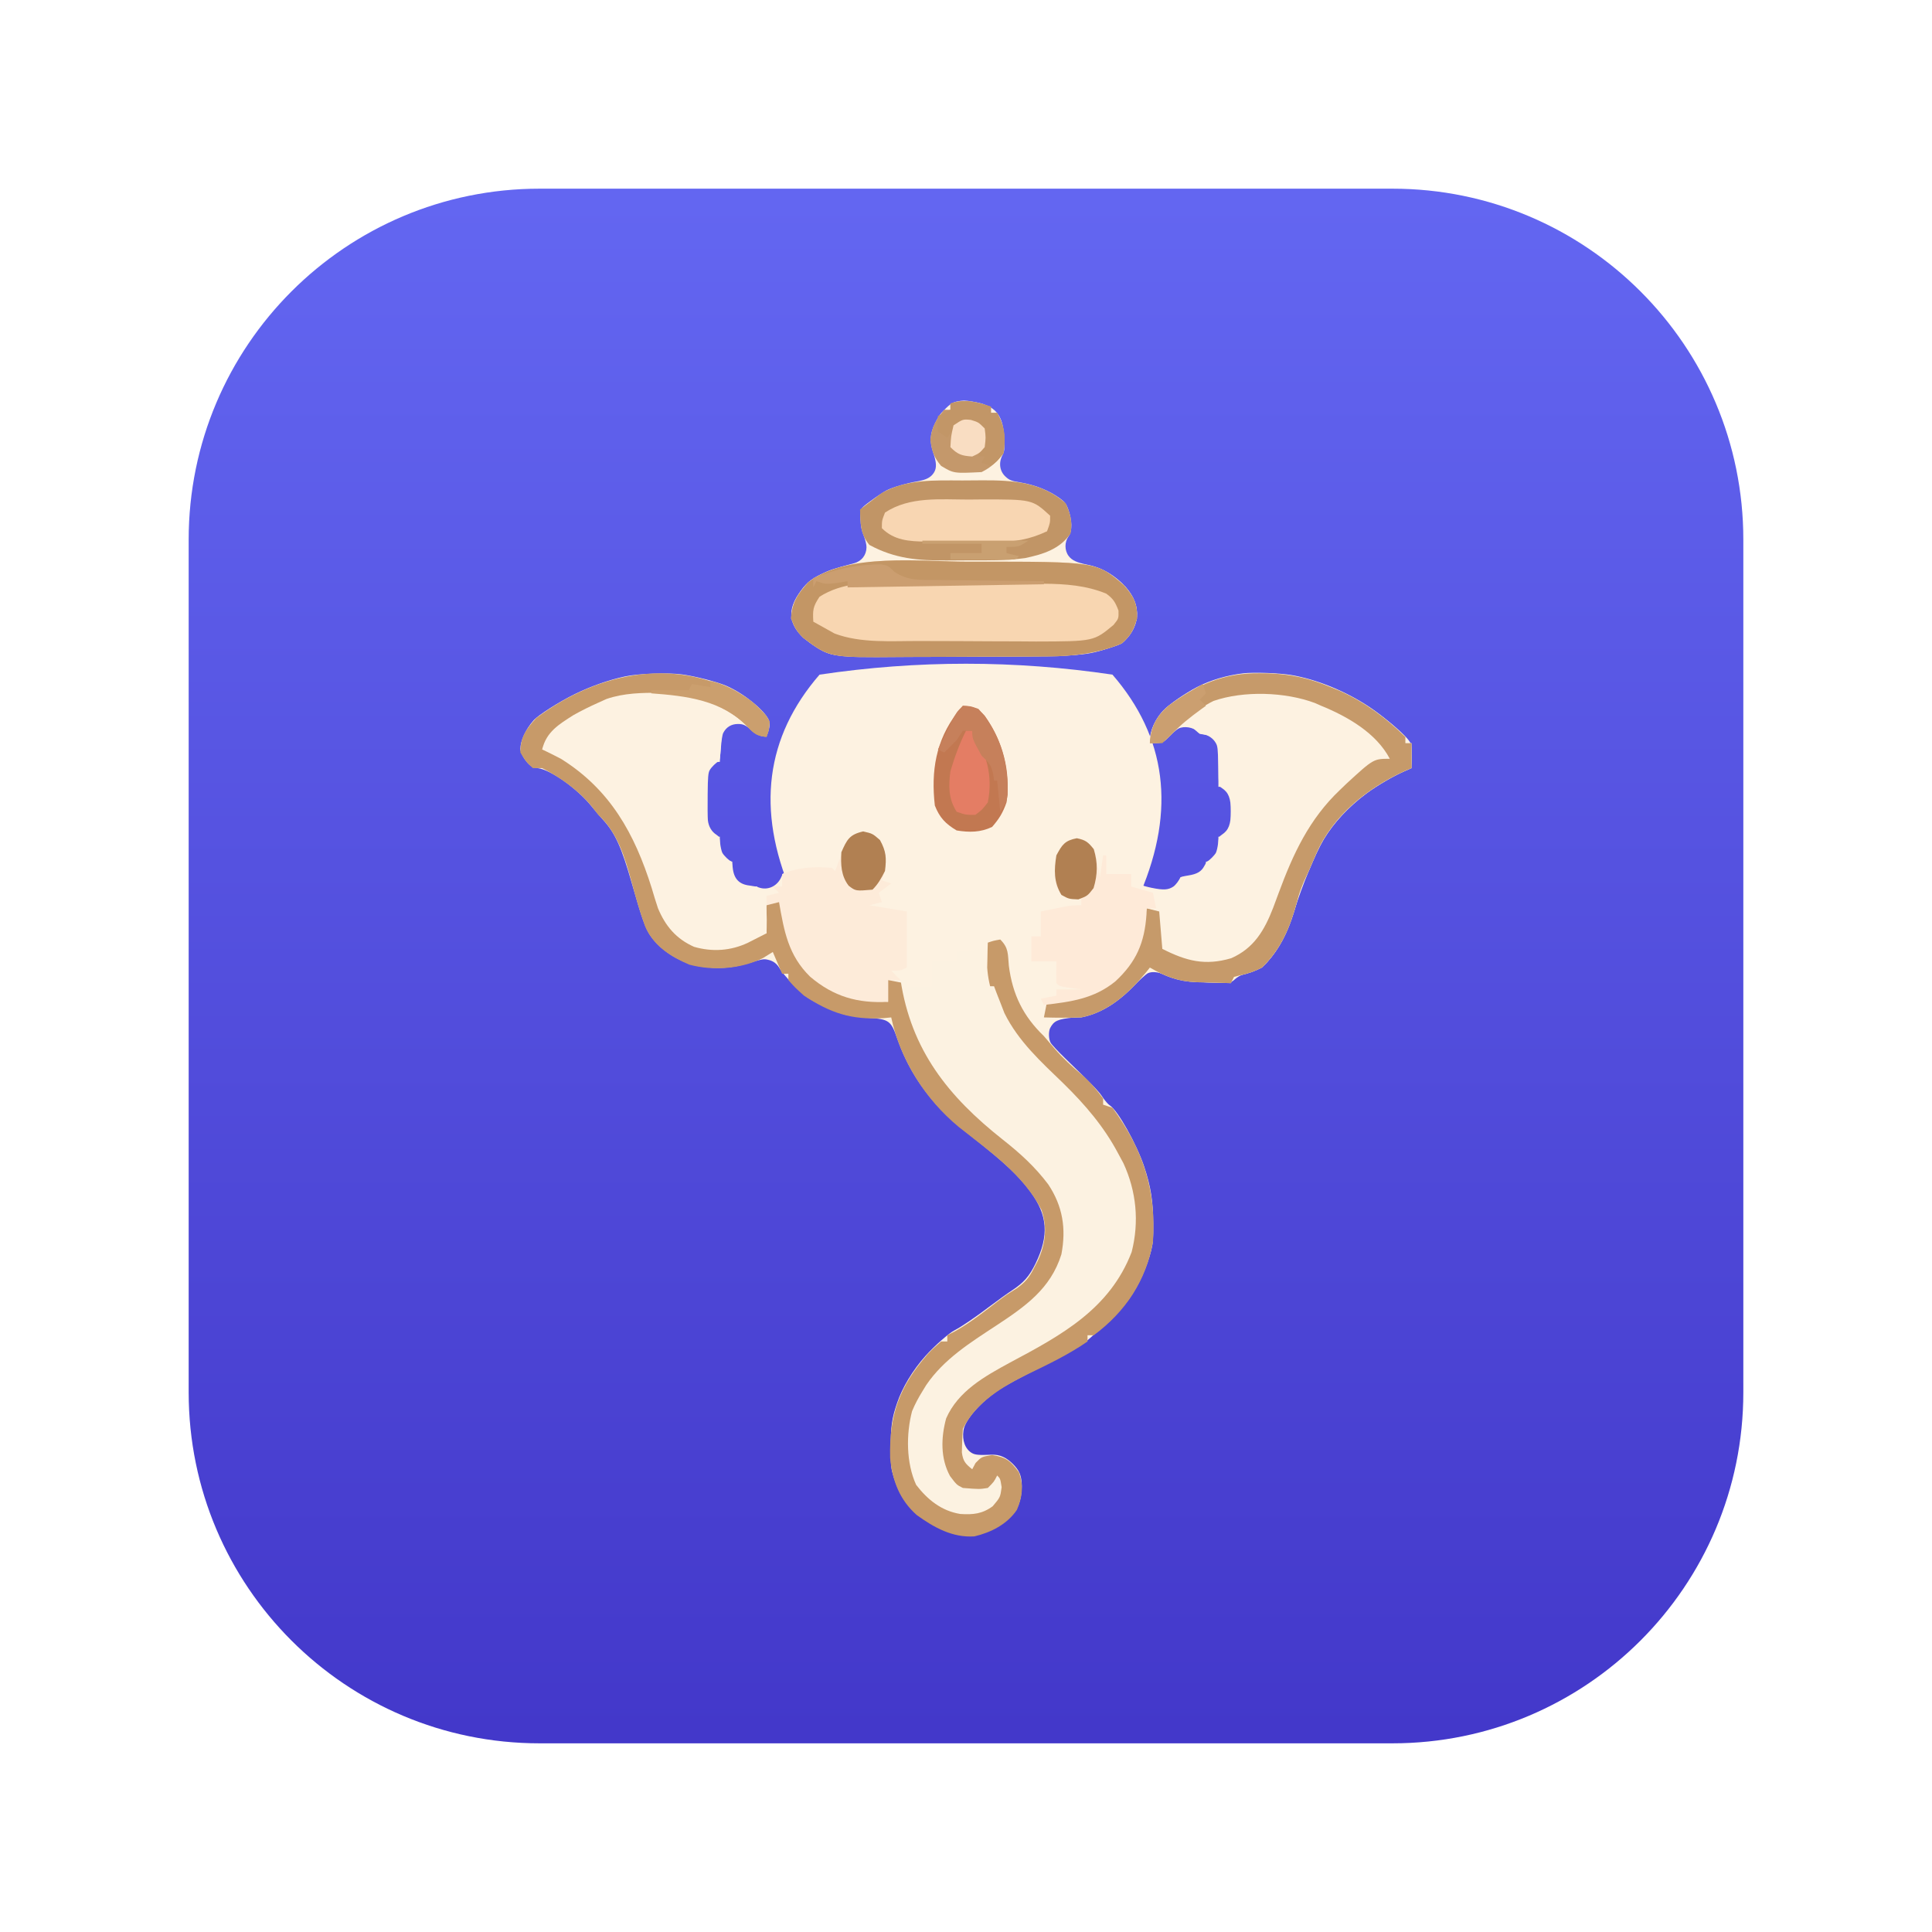
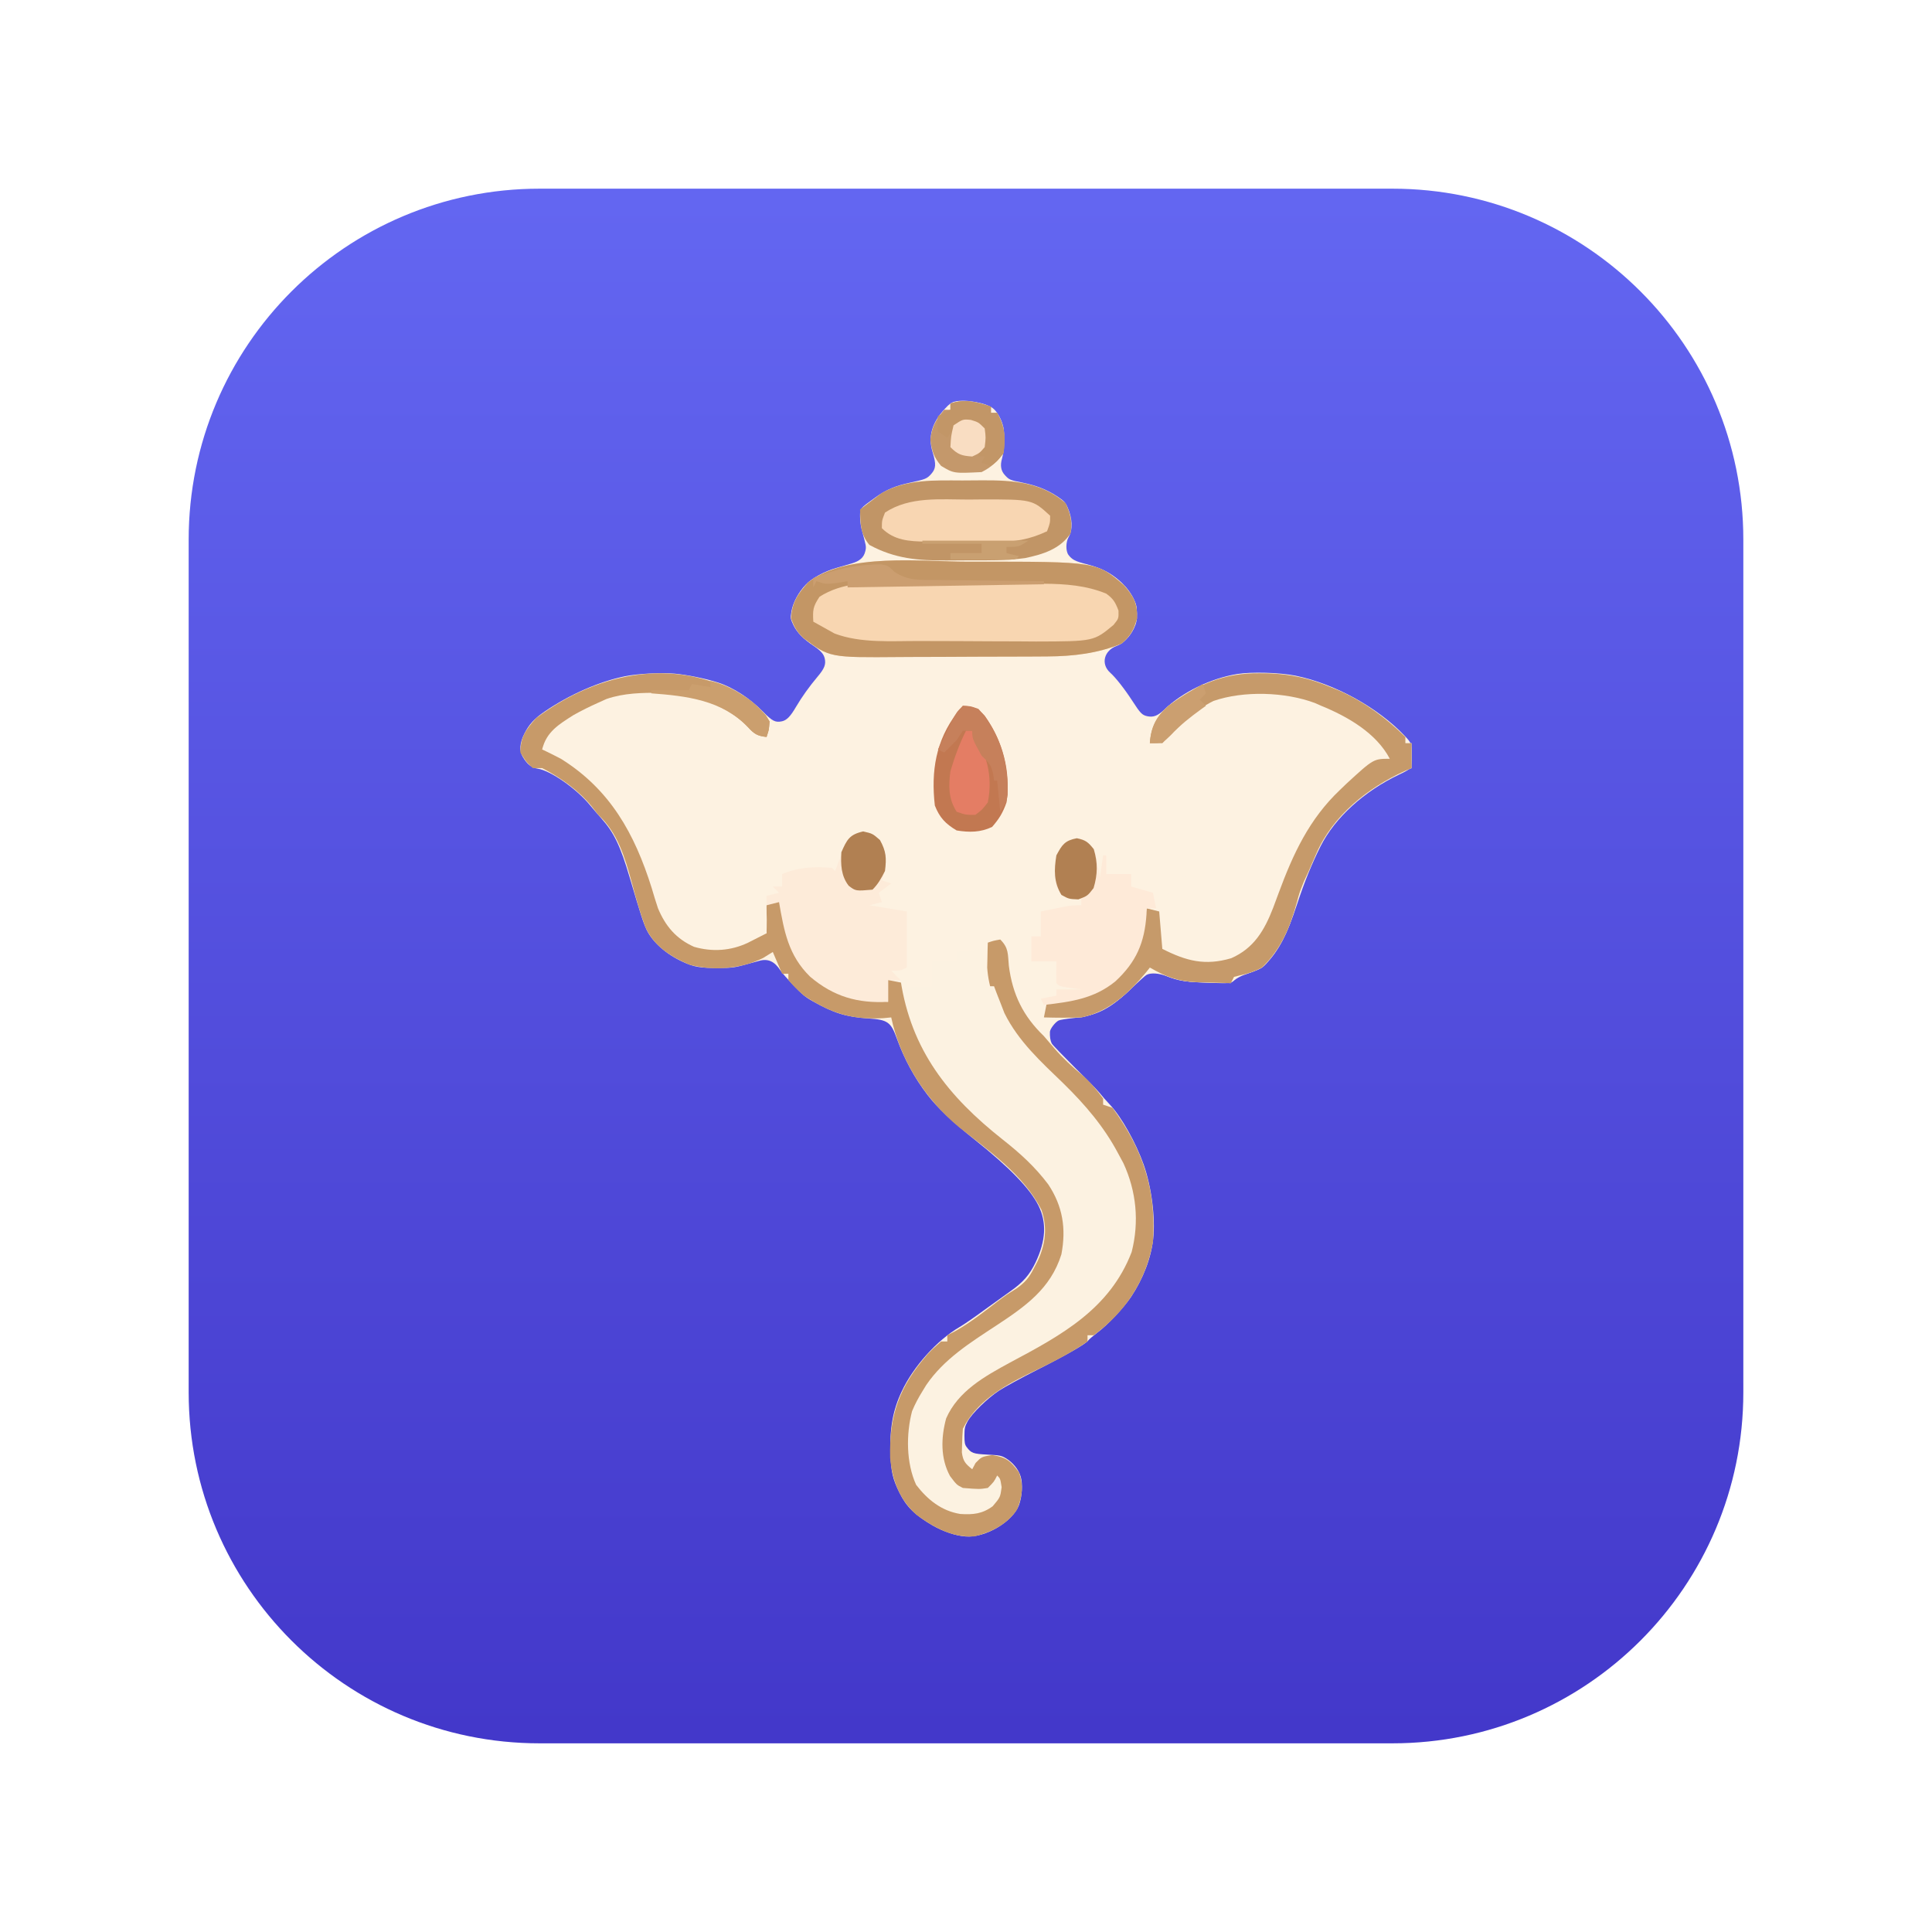
<svg xmlns="http://www.w3.org/2000/svg" width="1024" height="1024" viewBox="0 0 1024 1024">
  <defs>
    <linearGradient id="bg" x1="0" y1="0" x2="0" y2="1">
      <stop offset="0" stop-color="#6366f1" />
      <stop offset="1" stop-color="#4338ca" />
    </linearGradient>
  </defs>
  <rect x="100" y="100" width="824" height="824" rx="186" fill="url(#bg)" />
  <svg x="256" y="192" width="512" height="640" viewBox="0 0 310 387">
-     <path fill="#FDF2E1" d="M108 100 Q 155 93 202 100 Q 228 130 211 170 Q 192 203 155 208 Q 118 203 99 170 Q 82 130 108 100 Z" />
-     <svg width="310" height="387" viewBox="0 0 930 1162" preserveAspectRatio="none">
+     <svg width="310" height="387" viewBox="0 0 930 1161" preserveAspectRatio="none">
      <g transform="translate(0,1161) scale(0.1,-0.1)" fill="#fdf2e1" stroke="none">
-         <path d="M4561 11239 c-43 -8 -73 -30 -148 -109 -13 -14 -40 -58 -60 -98 -50 -103 -55 -178 -18 -287 31 -93 34 -144 8 -188 -29 -48 -73 -72 -160 -87 -106 -18 -233 -55 -296 -86 -29 -15 -98 -61 -155 -103 -103 -76 -103 -76 -98 -172 3 -74 10 -111 32 -164 15 -39 27 -87 26 -111 -1 -75 -47 -134 -121 -154 -188 -49 -238 -66 -319 -106 -100 -49 -148 -91 -213 -188 -128 -190 -84 -345 142 -495 130 -88 183 -102 410 -110 102 -3 610 -3 1130 0 1082 6 1064 5 1332 91 89 29 103 36 144 82 158 175 127 394 -81 567 -93 78 -189 124 -303 147 -98 20 -145 42 -175 83 -40 53 -40 134 -1 188 39 52 36 160 -6 271 -17 44 -32 63 -74 94 -107 78 -238 131 -387 156 -82 13 -103 22 -138 54 -57 51 -70 132 -32 206 20 39 22 55 18 159 -8 236 -85 325 -308 360 -74 12 -88 12 -149 0z" />
-         <path d="M7318 8620 c-154 -18 -317 -66 -443 -132 -117 -61 -275 -170 -329 -229 -75 -80 -125 -193 -126 -281 0 -28 1 -28 63 -28 63 0 63 0 122 61 33 33 73 67 89 76 55 29 149 13 186 -31 7 -9 30 -19 52 -22 50 -9 97 -40 122 -84 19 -31 21 -55 25 -225 3 -190 3 -190 34 -210 65 -43 87 -98 87 -225 0 -127 -22 -182 -87 -225 -27 -18 -31 -27 -36 -82 -4 -34 -13 -76 -21 -92 -14 -25 -61 -73 -83 -83 -4 -1 -17 -21 -28 -43 -28 -55 -71 -80 -157 -93 -40 -6 -74 -15 -75 -19 -9 -26 -46 -74 -67 -88 -49 -32 -93 -35 -203 -13 -117 24 -158 46 -187 100 -18 33 -24 36 -78 42 -63 6 -103 23 -129 52 -24 27 -49 80 -49 102 0 14 -9 21 -32 26 -21 4 -51 26 -85 61 -87 90 -137 113 -207 94 -64 -17 -105 -55 -139 -127 -29 -62 -31 -73 -31 -186 0 -80 5 -129 13 -145 8 -13 13 -46 13 -72 0 -79 -50 -143 -123 -158 -34 -7 -34 -7 -41 -83 -8 -85 -22 -120 -64 -160 -16 -14 -37 -38 -47 -52 -25 -37 -73 -58 -127 -58 -52 0 -81 12 -122 50 -27 24 -30 25 -82 13 -29 -6 -62 -21 -72 -32 -32 -35 -66 -47 -178 -63 -94 -13 -110 -18 -127 -41 -31 -38 -70 -55 -157 -64 -42 -5 -93 -13 -112 -18 -68 -18 -137 13 -175 78 -18 30 -20 56 -23 227 -4 192 -4 192 -30 198 -15 3 -35 8 -44 10 -28 8 -67 44 -85 77 -18 35 -21 124 -6 152 8 14 5 26 -13 53 -13 19 -24 44 -25 56 0 12 -1 68 -3 126 -3 136 -29 200 -100 247 -80 54 -158 52 -232 -3 -31 -23 -89 -125 -98 -175 -7 -34 -41 -76 -78 -95 -18 -9 -78 -19 -156 -25 -144 -10 -160 -13 -255 -40 -61 -18 -69 -23 -83 -57 -38 -93 -133 -138 -222 -104 -15 6 -53 13 -84 17 -102 11 -153 65 -164 173 -4 34 -10 62 -15 62 -15 0 -70 53 -85 81 -8 16 -17 58 -21 92 -5 55 -9 64 -36 82 -46 29 -75 79 -82 139 -4 29 -5 142 -3 252 3 164 6 205 20 230 17 31 66 78 88 86 7 2 15 53 20 125 5 71 14 132 23 149 29 56 78 86 142 86 51 0 76 -12 132 -63 42 -38 110 -66 136 -56 15 6 37 78 37 125 0 84 -228 281 -420 363 -89 38 -304 93 -427 109 -133 18 -419 8 -546 -20 -156 -33 -330 -95 -483 -170 -154 -76 -353 -203 -397 -253 -77 -88 -127 -196 -127 -275 0 -39 41 -110 87 -153 20 -19 44 -28 83 -33 123 -16 378 -197 515 -367 33 -41 84 -102 115 -135 115 -128 174 -261 275 -614 93 -326 127 -422 171 -489 102 -154 301 -277 492 -306 162 -25 304 -15 454 31 135 41 151 44 192 34 51 -11 86 -38 113 -85 33 -60 209 -242 272 -282 95 -61 271 -140 363 -163 49 -12 148 -25 223 -30 193 -12 214 -27 274 -202 91 -260 233 -489 435 -697 57 -58 189 -173 301 -261 301 -238 431 -360 545 -515 166 -225 181 -422 50 -691 -59 -122 -114 -185 -223 -257 -46 -30 -139 -97 -208 -149 -143 -109 -284 -205 -349 -238 -54 -27 -192 -149 -279 -246 -122 -136 -224 -305 -274 -454 -51 -148 -62 -230 -62 -435 1 -178 3 -195 29 -280 15 -49 43 -120 63 -157 107 -204 387 -384 629 -405 58 -5 86 -1 145 17 148 44 289 141 344 234 54 92 69 259 31 349 -23 56 -100 132 -159 157 -38 17 -68 22 -112 21 -121 -5 -156 -2 -188 16 -65 38 -96 122 -81 219 15 103 169 277 348 395 50 33 208 119 351 191 306 155 453 240 515 299 25 24 72 64 104 89 81 62 221 212 282 300 93 136 166 297 207 459 18 73 21 113 20 261 -2 215 -24 357 -88 548 -72 216 -253 538 -328 587 -18 11 -49 47 -71 80 -37 57 -85 107 -365 379 -67 65 -129 132 -137 148 -19 36 -20 107 -4 140 37 70 72 86 228 102 223 24 358 94 567 297 66 64 131 122 143 128 38 20 102 15 162 -13 117 -53 262 -75 509 -76 134 0 134 0 172 34 21 19 57 40 81 46 108 27 179 63 225 114 116 129 196 280 263 497 73 238 204 555 285 690 95 159 240 314 410 441 103 77 272 175 369 216 66 27 66 27 66 145 0 118 0 118 -42 169 -63 73 -237 219 -363 303 -231 154 -508 267 -755 309 -117 19 -359 28 -462 16z" />
-         <path d="M4593 8288 c-34 -39 -99 -140 -137 -216 -91 -180 -119 -318 -114 -557 3 -167 4 -171 33 -224 37 -67 112 -143 169 -171 53 -25 204 -28 287 -5 68 20 125 79 177 185 37 75 37 75 36 250 -1 156 -4 186 -27 275 -33 123 -128 319 -192 395 -52 61 -105 89 -171 89 -30 1 -46 -5 -61 -21z" />
+         <path d="M4543 11239 c-32 -7 -55 -24 -96 -69 -127 -136 -164 -270 -118 -420 35 -115 32 -157 -15 -209 -39 -44 -56 -51 -199 -82 -143 -30 -237 -70 -336 -142 -153 -110 -149 -105 -149 -184 0 -38 7 -93 15 -123 45 -166 46 -167 36 -210 -14 -62 -53 -97 -136 -121 -38 -11 -101 -30 -140 -41 -117 -33 -233 -96 -296 -160 -70 -71 -127 -178 -140 -263 -10 -61 -9 -67 20 -129 33 -69 97 -135 193 -198 70 -48 98 -79 108 -122 13 -58 -3 -98 -70 -177 -79 -94 -150 -193 -207 -290 -53 -91 -89 -128 -134 -138 -65 -14 -94 1 -187 96 -122 125 -286 231 -427 276 -122 40 -308 77 -423 87 -138 11 -356 -1 -477 -26 -248 -51 -530 -175 -768 -337 -102 -69 -155 -127 -199 -216 -45 -89 -50 -165 -15 -223 41 -70 85 -105 142 -113 124 -17 377 -194 507 -354 29 -35 79 -93 110 -128 118 -132 181 -263 268 -558 110 -372 134 -445 165 -511 58 -120 187 -235 349 -309 105 -49 170 -60 341 -59 156 1 146 0 391 68 88 25 150 -3 209 -94 12 -19 68 -82 123 -140 80 -85 117 -116 188 -155 200 -113 322 -151 533 -165 187 -12 218 -34 276 -195 71 -196 169 -377 294 -540 91 -120 240 -261 456 -433 337 -269 533 -472 614 -636 79 -162 70 -336 -29 -544 -57 -120 -122 -194 -245 -280 -44 -31 -156 -112 -249 -179 -92 -68 -200 -142 -240 -165 -215 -126 -443 -379 -555 -619 -86 -182 -117 -359 -108 -609 6 -165 22 -235 86 -365 67 -136 149 -217 323 -318 100 -57 218 -97 314 -104 189 -15 454 141 514 302 30 82 38 204 16 276 -19 66 -77 137 -144 176 -42 25 -60 28 -175 34 -138 7 -157 14 -201 73 -17 23 -21 42 -21 109 0 72 4 89 30 137 42 78 192 224 305 298 52 34 217 124 365 199 281 142 469 250 492 283 8 11 47 44 87 75 102 76 251 235 324 343 117 175 194 376 214 558 23 202 -16 504 -92 718 -74 209 -213 456 -320 571 -36 38 -83 91 -103 117 -21 27 -131 139 -244 250 -112 112 -211 214 -218 228 -13 26 -19 64 -17 112 2 28 50 91 83 108 10 6 76 17 146 24 233 26 352 88 568 297 61 58 121 112 134 119 42 22 120 16 195 -14 110 -44 186 -56 408 -63 207 -6 207 -6 241 24 19 17 57 38 83 48 163 57 183 67 223 110 127 138 200 279 300 580 69 209 140 384 224 552 139 276 419 531 761 693 115 55 115 55 115 177 1 123 1 123 -66 194 -257 272 -676 503 -1051 579 -153 31 -424 38 -562 16 -254 -42 -525 -174 -696 -338 -68 -65 -109 -81 -170 -68 -49 11 -66 29 -141 145 -76 117 -161 226 -216 275 -91 83 -59 212 65 257 61 22 129 91 166 171 22 47 27 71 27 137 0 69 -4 89 -31 145 -37 76 -93 143 -175 206 -77 59 -161 97 -284 129 -103 26 -135 43 -168 87 -28 37 -27 124 1 172 42 71 37 184 -12 291 -20 45 -35 60 -102 104 -97 63 -199 103 -332 130 -116 23 -126 27 -165 69 -41 42 -50 96 -30 163 21 71 28 229 13 299 -16 71 -50 137 -92 177 -59 57 -270 97 -375 72z" />
      </g>
    </svg>
    <path d="M0 0 C0.827 0.008 1.654 0.015 2.506 0.023 C9.754 0.216 16.047 1.623 22.75 4.438 C23.753 4.85 24.756 5.263 25.789 5.688 C33.756 9.311 40.526 14.301 46.75 20.438 C46.75 21.097 46.75 21.757 46.75 22.438 C47.41 22.438 48.07 22.438 48.75 22.438 C48.75 25.078 48.75 27.718 48.75 30.438 C48.023 30.743 47.296 31.049 46.547 31.363 C34.707 36.752 23.48 45.62 18.188 57.812 C17.765 58.782 17.342 59.751 16.906 60.75 C16.525 61.637 16.143 62.524 15.75 63.438 C15.234 64.551 14.719 65.665 14.188 66.812 C12.75 70.438 12.75 70.438 11.961 73.367 C9.753 81.527 6.892 88.435 0.75 94.438 C-1.681 95.687 -3.796 96.419 -6.465 96.973 C-6.759 97.049 -6.759 97.049 -8.25 97.438 C-8.58 98.097 -8.91 98.757 -9.25 99.438 C-12.085 99.377 -14.916 99.29 -17.75 99.188 C-18.541 99.173 -19.333 99.159 -20.148 99.145 C-26.127 98.9 -30.059 97.414 -35.25 94.438 C-35.651 94.945 -36.052 95.453 -36.465 95.977 C-41.92 102.582 -48.59 108.739 -57.25 110.438 C-61.256 110.582 -65.243 110.554 -69.25 110.438 C-69.415 109.447 -69.415 109.447 -70.25 104.438 C-69.425 104.273 -69.425 104.273 -65.25 103.438 C-65.25 102.778 -65.25 102.118 -65.25 101.438 C-62.61 101.438 -59.97 101.438 -57.25 101.438 C-58.384 101.293 -59.519 101.149 -60.688 101 C-64.25 100.438 -64.25 100.438 -65.25 99.438 C-65.291 97.105 -65.292 94.77 -65.25 92.438 C-67.89 92.438 -70.53 92.438 -73.25 92.438 C-73.25 89.798 -73.25 87.157 -73.25 84.438 C-72.26 84.438 -71.27 84.438 -70.25 84.438 C-70.25 81.798 -70.25 79.157 -70.25 76.438 C-68.604 76.103 -66.959 75.77 -65.312 75.438 C-64.396 75.252 -63.479 75.066 -62.535 74.875 C-60.521 74.489 -59.273 74.438 -57.25 74.438 C-57.25 73.778 -57.25 73.118 -57.25 72.438 C-58.199 72.334 -59.148 72.231 -60.125 72.125 C-63.25 71.438 -63.25 71.438 -65.25 68.438 C-65.953 63.613 -65.894 59.631 -63.562 55.312 C-61.25 53.438 -61.25 53.438 -58.688 52.938 C-55.796 53.531 -55.08 54.17 -53.25 56.438 C-52.52 58.699 -52.52 58.699 -52.062 61.125 C-51.904 61.933 -51.745 62.741 -51.582 63.574 C-51.472 64.189 -51.363 64.804 -51.25 65.438 C-50.92 63.127 -50.59 60.817 -50.25 58.438 C-49.92 58.438 -49.59 58.438 -49.25 58.438 C-49.25 60.417 -49.25 62.398 -49.25 64.438 C-46.61 64.438 -43.97 64.438 -41.25 64.438 C-41.25 65.757 -41.25 67.077 -41.25 68.438 C-40.948 68.462 -40.948 68.462 -39.422 68.586 C-38.623 68.661 -37.823 68.735 -37 68.812 C-36.211 68.882 -35.422 68.952 -34.609 69.023 C-32.164 69.453 -30.402 70.224 -28.25 71.438 C-28.58 72.097 -28.91 72.757 -29.25 73.438 C-29.004 75.322 -28.681 77.198 -28.312 79.062 C-28.118 80.065 -27.923 81.068 -27.723 82.102 C-27.567 82.872 -27.411 83.643 -27.25 84.438 C-27.273 83.317 -27.296 82.197 -27.32 81.043 C-27.339 79.57 -27.357 78.098 -27.375 76.625 C-27.392 75.887 -27.409 75.149 -27.426 74.389 C-27.461 70.525 -27.444 68.728 -25.25 65.438 C-23.305 65.145 -23.305 65.145 -21.125 65.25 C-19.846 65.312 -18.567 65.374 -17.25 65.438 C-17.25 63.787 -17.25 62.137 -17.25 60.438 C-15.93 60.438 -14.61 60.438 -13.25 60.438 C-13.25 57.798 -13.25 55.157 -13.25 52.438 C-11.93 52.438 -10.61 52.438 -9.25 52.438 C-9.25 47.157 -9.25 41.877 -9.25 36.438 C-10.57 36.438 -11.89 36.438 -13.25 36.438 C-13.25 31.157 -13.25 25.877 -13.25 20.438 C-15.23 20.108 -17.21 19.778 -19.25 19.438 C-21.125 17.875 -21.125 17.875 -22.25 16.438 C-20.93 16.438 -19.61 16.438 -18.25 16.438 C-17.92 14.457 -17.59 12.477 -17.25 10.438 C-21.288 13.327 -25.113 16.165 -28.5 19.812 C-31.25 22.438 -31.25 22.438 -35.25 22.438 C-34.872 17.142 -33.158 13.915 -29.25 10.438 C-20.087 3.631 -11.459 -0.149 0 0 Z " fill="#FDF2E1" transform="translate(249.25,99.5625)" />
    <path d="M0 0 C2.656 2.079 4.551 4.126 6.445 6.914 C6.195 9.727 6.195 9.727 5.445 11.914 C2.469 11.583 1.501 10.975 -0.555 8.727 C-5.521 3.387 -14.234 -0.695 -21.534 -1.231 C-23.791 -1.256 -26.048 -1.272 -28.305 -1.273 C-29.078 -1.286 -29.852 -1.298 -30.648 -1.311 C-42.825 -1.341 -54.111 3.27 -63.555 10.914 C-65.617 13.789 -65.617 13.789 -66.555 15.914 C-66.116 16.042 -66.116 16.042 -63.895 16.688 C-49.544 21.958 -40.584 35.177 -34.367 48.449 C-32.431 53.101 -30.972 57.831 -29.555 62.664 C-27.612 69.023 -25.866 73.82 -19.93 77.289 C-14.348 79.754 -8.757 80.045 -2.988 78.008 C-1.43 77.307 0.113 76.571 1.633 75.789 C3.445 74.914 3.445 74.914 5.445 74.914 C5.445 71.944 5.445 68.974 5.445 65.914 C6.765 65.254 8.085 64.594 9.445 63.914 C9.713 64.863 9.982 65.812 10.258 66.789 C10.443 67.426 10.629 68.063 10.82 68.719 C11.259 70.26 11.674 71.807 12.07 73.359 C14.221 81.353 17.41 87.213 24.43 91.852 C30.664 95.138 37.502 96.271 44.445 96.914 C44.445 94.604 44.445 92.294 44.445 89.914 C46.095 90.244 47.745 90.574 49.445 90.914 C49.561 91.434 49.561 91.434 50.145 94.062 C55.581 117.688 69.886 132.488 89.012 146.84 C91.675 149.11 93.582 151.457 95.633 154.289 C96.307 155.204 96.981 156.12 97.676 157.062 C101.447 163.14 102.252 168.914 101.445 175.914 C98.578 187.765 90.466 194.637 80.539 200.941 C75.674 204.043 71.055 207.449 66.445 210.914 C65.775 211.392 65.105 211.871 64.414 212.363 C58.361 216.996 54.831 223.758 52.445 230.914 C51.394 246.83 51.394 246.83 55.445 252.914 C58.959 256.694 62.242 259.548 67.531 260.152 C71.528 260.282 73.911 260.198 77.508 258.289 C79.445 255.914 79.445 255.914 79.758 252.664 C79.706 252.21 79.706 252.21 79.445 249.914 C79.115 250.574 78.785 251.234 78.445 251.914 C76.445 253.914 76.445 253.914 72.57 254.477 C69.136 254.306 68.443 253.912 65.57 251.664 C60.88 245.595 60.696 240.464 61.445 232.914 C63.531 224.739 70.639 219.265 77.532 215.007 C80.938 213.116 84.367 211.281 87.82 209.477 C100.024 203.096 111.807 196.445 118.445 183.914 C118.857 183.168 119.268 182.421 119.691 181.652 C123.911 172.819 123.964 162.457 120.883 153.227 C120.115 151.436 119.301 149.664 118.445 147.914 C118.226 147.449 118.226 147.449 117.113 145.098 C111.518 134.459 102.849 125.918 94.117 117.785 C85.209 109.429 77.08 98.637 76.25 85.922 C76.273 84.971 76.296 84.019 76.32 83.039 C76.338 82.072 76.356 81.105 76.375 80.109 C76.398 79.385 76.421 78.66 76.445 77.914 C78.32 77.289 78.32 77.289 80.445 76.914 C83.173 79.642 82.845 81.542 83.195 85.352 C84.389 94.566 87.766 101.481 94.445 107.914 C95.56 109.197 96.664 110.489 97.758 111.789 C100.557 115.025 103.51 117.75 106.801 120.469 C109.372 122.729 111.391 125.176 113.445 127.914 C113.445 128.574 113.445 129.234 113.445 129.914 C114.435 130.244 115.425 130.574 116.445 130.914 C126.225 144.228 130.564 157.383 129.445 173.914 C127.247 186.406 120.594 196.404 110.445 203.914 C109.785 203.914 109.125 203.914 108.445 203.914 C108.445 204.574 108.445 205.234 108.445 205.914 C102.453 210.073 95.814 213.254 89.258 216.414 C81.016 220.476 72.7 225.404 68.445 233.914 C68.299 235.555 68.224 237.204 68.195 238.852 C68.17 239.727 68.144 240.602 68.117 241.504 C68.502 244.333 69.252 245.165 71.445 246.914 C71.796 246.254 72.147 245.594 72.508 244.914 C74.445 242.914 74.445 242.914 77.82 242.352 C82.373 243.058 83.73 244.24 86.445 247.914 C87.983 252.24 87.528 255.789 85.777 259.945 C82.642 264.58 77.499 267.195 72.141 268.457 C65.097 268.921 59.193 265.618 53.621 261.598 C48.13 256.743 45.786 250.467 45.098 243.285 C44.776 229.446 48.051 220.351 57.164 209.953 C58.758 208.289 58.758 208.289 61.445 205.914 C62.105 205.914 62.765 205.914 63.445 205.914 C63.445 205.254 63.445 204.594 63.445 203.914 C64.353 203.44 65.26 202.965 66.195 202.477 C70.932 199.785 75.166 196.444 79.48 193.133 C82.445 190.914 82.445 190.914 85.641 188.918 C88.505 186.871 89.69 185.451 91.258 182.352 C91.656 181.587 92.054 180.823 92.465 180.035 C94.948 174.663 95.637 169.298 93.645 163.641 C87.87 152.33 76.793 144.732 67.062 137.027 C56.313 128.095 48.374 115.58 45.445 101.914 C44.597 101.995 43.749 102.076 42.875 102.16 C32.639 102.711 26.003 100.564 17.445 94.914 C14.543 92.301 14.543 92.301 12.445 89.914 C12.445 89.254 12.445 88.594 12.445 87.914 C11.785 87.914 11.125 87.914 10.445 87.914 C9.455 85.604 8.465 83.294 7.445 80.914 C6.414 81.553 5.383 82.193 4.32 82.852 C-2.763 86.374 -11.731 87.04 -19.367 84.977 C-25.398 82.387 -30.729 79.019 -33.482 72.829 C-35.239 68.062 -36.592 63.2 -37.897 58.294 C-40.069 50.43 -42.375 42.6 -48.555 36.914 C-49.277 35.986 -49.998 35.058 -50.742 34.102 C-54.926 29.02 -60.722 24.914 -66.555 21.914 C-67.545 21.914 -68.535 21.914 -69.555 21.914 C-71.805 19.789 -71.805 19.789 -73.555 16.914 C-73.555 11.954 -71.782 9.525 -68.555 5.914 C-47.978 -9.455 -22.351 -14.271 0 0 Z " fill="#C79A69" transform="translate(85.55469,108.0859)" />
    <path d="M0 0 C1.149 3.939 1.526 7.936 2 12 C2.66 12 3.32 12 4 12 C4.146 12.387 4.146 12.387 4.883 14.344 C5.293 15.385 5.703 16.427 6.125 17.5 C6.322 18.01 6.322 18.01 7.32 20.594 C11.798 29.674 19.089 36.251 26.279 43.201 C33.212 49.993 39.255 57.023 43.812 65.625 C44.094 66.147 44.094 66.147 45.52 68.789 C49.684 77.821 50.632 87.61 48.16 97.289 C41.124 115.626 25.552 124.01 9.053 132.799 C1.007 137.179 -7.552 141.923 -11.375 150.695 C-13.041 156.837 -13.232 163.51 -10.125 169.188 C-8 172 -8 172 -6 173 C-0.681 173.422 -0.681 173.422 2 173 C4 171 4 171 5 169 C6 170 6 170 6.438 172.75 C6 176 6 176 3.562 178.875 C0.197 181.341 -2.735 181.612 -6.832 181.352 C-12.885 180.37 -17.352 176.758 -21 172 C-24.209 164.999 -24.244 155.749 -22.312 148.375 C-21.367 146.105 -20.297 144.088 -19 142 C-18.588 141.326 -18.175 140.652 -17.75 139.957 C-12.088 131.642 -3.647 126.369 4.625 120.938 C13.894 114.83 22.156 109.148 25.613 98.027 C27.193 89.745 26.044 82.589 21.406 75.598 C17.153 69.942 12.34 65.575 6.797 61.211 C-10.689 47.388 -22.601 32.516 -26 10 C-25.34 10 -24.68 10 -24 10 C-24 10.66 -24 11.32 -24 12 C-21.36 12 -18.72 12 -16 12 C-16 9.36 -16 6.72 -16 4 C-13.36 4 -10.72 4 -8 4 C-8 3.01 -8 2.02 -8 1 C-5.36 0.67 -2.72 0.34 0 0 Z " fill="#FCF2E1" transform="translate(160,188)" />
    <path d="M0 0 C0.873 -0.002 1.747 -0.003 2.646 -0.005 C41.263 -0.009 41.263 -0.009 50.062 7.562 C53.174 11.178 54.45 13.446 54.25 18.25 C53.166 21.966 52.269 23.638 49.375 26.25 C41.781 29.439 33.724 30.363 25.544 30.411 C24.226 30.421 22.907 30.43 21.548 30.44 C20.123 30.445 18.698 30.449 17.273 30.453 C16.546 30.456 15.818 30.459 15.069 30.462 C11.215 30.477 7.362 30.486 3.508 30.49 C-0.435 30.496 -4.378 30.52 -8.322 30.548 C-11.386 30.567 -14.451 30.572 -17.516 30.574 C-18.968 30.577 -20.419 30.584 -21.871 30.598 C-44.435 30.789 -44.435 30.789 -52.875 24.438 C-54.972 22.325 -55.676 21.113 -56.75 18.25 C-56.537 13.136 -54.573 10.295 -51.188 6.562 C-38.608 -3.003 -15.112 0.015 0 0 Z " fill="#F8D6B1" transform="translate(155.625,63.75)" />
    <path d="M0 0 C0.773 -0.012 1.546 -0.024 2.342 -0.037 C7.301 -0.05 11.36 0.603 16.062 2.188 C15.733 2.847 15.403 3.507 15.062 4.188 C15.888 4.517 15.888 4.517 20.062 6.188 C19.733 11.468 19.403 16.748 19.062 22.188 C17.743 22.188 16.422 22.188 15.062 22.188 C15.062 30.108 15.062 38.028 15.062 46.188 C16.382 46.188 17.703 46.188 19.062 46.188 C19.062 48.827 19.062 51.468 19.062 54.188 C20.382 54.188 21.703 54.188 23.062 54.188 C23.062 56.827 23.062 59.468 23.062 62.188 C25.703 62.188 28.343 62.188 31.062 62.188 C32.992 66.047 34.187 68.449 34.125 72.812 C34.116 73.63 34.107 74.447 34.098 75.289 C34.086 75.916 34.074 76.542 34.062 77.188 C32.793 77.836 31.522 78.481 30.25 79.125 C29.542 79.485 28.835 79.844 28.105 80.215 C22.607 82.832 16.672 83.224 10.805 81.539 C5.09 78.997 1.63 74.939 -0.785 69.157 C-1.514 66.993 -2.173 64.818 -2.812 62.625 C-8.287 45.225 -16.106 31.065 -31.938 21.188 C-33.924 20.162 -35.921 19.154 -37.938 18.188 C-36.609 12.542 -32.572 10.144 -27.938 7.188 C-25.325 5.716 -22.674 4.411 -19.938 3.188 C-19.071 2.796 -18.205 2.404 -17.312 2 C-11.64 0.059 -5.926 0.005 0 0 Z " fill="#FDF2E1" transform="translate(56.9375,105.8125)" />
    <path d="M0 0 C0.827 0.008 1.654 0.015 2.506 0.023 C9.754 0.216 16.047 1.623 22.75 4.438 C23.753 4.85 24.756 5.263 25.789 5.688 C33.756 9.311 40.526 14.301 46.75 20.438 C46.75 21.097 46.75 21.757 46.75 22.438 C47.41 22.438 48.07 22.438 48.75 22.438 C48.75 25.078 48.75 27.718 48.75 30.438 C48.023 30.743 47.296 31.049 46.547 31.363 C34.707 36.752 23.48 45.62 18.188 57.812 C17.765 58.782 17.342 59.751 16.906 60.75 C16.525 61.637 16.143 62.524 15.75 63.438 C15.234 64.551 14.719 65.665 14.188 66.812 C12.75 70.438 12.75 70.438 11.961 73.367 C9.753 81.527 6.892 88.435 0.75 94.438 C-1.681 95.687 -3.796 96.419 -6.465 96.973 C-7.054 97.126 -7.643 97.279 -8.25 97.438 C-8.58 98.097 -8.91 98.757 -9.25 99.438 C-12.085 99.377 -14.916 99.29 -17.75 99.188 C-18.541 99.173 -19.333 99.159 -20.148 99.145 C-26.127 98.9 -30.059 97.414 -35.25 94.438 C-35.651 94.945 -36.052 95.453 -36.465 95.977 C-41.92 102.582 -48.59 108.739 -57.25 110.438 C-61.256 110.582 -65.243 110.554 -69.25 110.438 C-68.92 108.787 -68.59 107.137 -68.25 105.438 C-67.488 105.351 -66.726 105.265 -65.941 105.176 C-55.709 103.783 -48.331 100.807 -41.688 92.688 C-38.349 87.463 -37.422 81.435 -36.25 75.438 C-34.93 75.767 -33.61 76.097 -32.25 76.438 C-32.085 78.417 -32.085 78.417 -31.25 88.438 C-23.557 92.345 -17.551 93.921 -9.125 91.438 C-1.802 88.204 1.527 82.459 4.322 75.254 C4.904 73.696 5.483 72.136 6.059 70.576 C10.717 57.965 15.858 46.827 25.75 37.438 C26.455 36.759 27.16 36.081 27.887 35.383 C36.541 27.438 36.541 27.438 41.75 27.438 C37.43 19.185 28.22 13.889 19.75 10.438 C19.075 10.14 18.399 9.842 17.703 9.535 C8.177 5.971 -5.15 5.537 -14.812 8.875 C-21.272 12.02 -26.23 17.417 -31.25 22.438 C-32.57 22.438 -33.89 22.438 -35.25 22.438 C-34.872 17.142 -33.158 13.915 -29.25 10.438 C-20.087 3.631 -11.459 -0.149 0 0 Z " fill="#C69A6A" transform="translate(249.25,99.5625)" />
    <path d="M0 0 C3.125 0.438 3.125 0.438 5.5 2.5 C7.493 6.103 7.501 8.374 7.125 12.438 C6.795 13.428 6.465 14.417 6.125 15.438 C7.115 15.768 8.105 16.097 9.125 16.438 C7.805 17.428 6.485 18.417 5.125 19.438 C5.29 19.933 5.29 19.933 6.125 22.438 C4.805 22.767 3.485 23.097 2.125 23.438 C4.105 23.767 4.105 23.767 14.125 25.438 C14.125 31.377 14.125 37.317 14.125 43.438 C12.125 44.438 12.125 44.438 9.125 44.438 C10.115 45.428 11.105 46.417 12.125 47.438 C10.805 47.438 9.485 47.438 8.125 47.438 C8.125 49.748 8.125 52.058 8.125 54.438 C-1.631 54.98 -9.382 52.76 -16.902 46.367 C-23.861 39.56 -25.25 31.847 -26.875 22.438 C-28.195 22.767 -29.515 23.097 -30.875 23.438 C-30.875 22.447 -30.875 21.458 -30.875 20.438 C-29.555 20.108 -28.235 19.778 -26.875 19.438 C-27.535 18.778 -28.195 18.118 -28.875 17.438 C-27.885 17.438 -26.895 17.438 -25.875 17.438 C-25.875 16.118 -25.875 14.798 -25.875 13.438 C-20.575 11.206 -15.544 10.978 -9.875 11.438 C-9.545 11.768 -9.215 12.097 -8.875 12.438 C-8.609 11.739 -8.344 11.04 -8.07 10.32 C-7.717 9.41 -7.364 8.5 -7 7.562 C-6.652 6.658 -6.304 5.753 -5.945 4.82 C-4.446 1.483 -3.668 0.558 0 0 Z " fill="#FDEBD9" transform="translate(121.875,150.5625)" />
    <path d="M0 0 C2.14 0.003 4.278 -0.02 6.417 -0.046 C16.257 -0.091 25.446 0.557 33.144 7.316 C34.696 10.874 35.331 13.163 34.706 17.003 C31.303 22.039 25.829 23.707 20.103 24.912 C14.104 25.73 8.049 25.648 2.005 25.631 C-0.351 25.628 -2.707 25.652 -5.063 25.677 C-14.214 25.715 -21.635 25.144 -29.856 20.691 C-32.785 17.213 -32.752 13.749 -32.856 9.316 C-31.392 8.172 -29.909 7.052 -28.419 5.941 C-27.595 5.314 -26.772 4.688 -25.923 4.042 C-17.913 -0.468 -8.969 -0.028 0 0 Z " fill="#C19566" transform="translate(153.8564,37.68433)" />
    <path d="M0 0 C0.873 -0.002 1.747 -0.003 2.646 -0.005 C41.263 -0.009 41.263 -0.009 50.062 7.562 C53.174 11.178 54.45 13.446 54.25 18.25 C53.166 21.966 52.269 23.638 49.375 26.25 C41.781 29.439 33.724 30.363 25.544 30.411 C24.226 30.421 22.907 30.43 21.548 30.44 C20.123 30.445 18.698 30.449 17.273 30.453 C16.546 30.456 15.818 30.459 15.069 30.462 C11.215 30.477 7.362 30.486 3.508 30.49 C-0.435 30.496 -4.378 30.52 -8.322 30.548 C-11.386 30.567 -14.451 30.572 -17.516 30.574 C-18.968 30.577 -20.419 30.584 -21.871 30.598 C-44.435 30.789 -44.435 30.789 -52.875 24.438 C-54.972 22.325 -55.676 21.113 -56.75 18.25 C-56.537 13.136 -54.573 10.295 -51.188 6.562 C-38.608 -3.003 -15.112 0.015 0 0 Z M-47.625 11.25 C-49.777 14.478 -49.826 15.534 -49.625 19.25 C-48.179 20.084 -46.717 20.891 -45.25 21.688 C-44.438 22.14 -43.626 22.592 -42.789 23.059 C-34.312 26.251 -24.433 25.423 -15.508 25.453 C-14.848 25.456 -14.188 25.459 -13.508 25.462 C-10.019 25.477 -6.53 25.486 -3.041 25.49 C0.525 25.496 4.091 25.52 7.656 25.548 C10.434 25.567 13.212 25.572 15.991 25.574 C17.933 25.578 19.876 25.597 21.819 25.616 C40.39 25.569 40.39 25.569 46.713 20.302 C48.375 18.25 48.375 18.25 48.312 15.688 C47.288 13.023 46.676 11.917 44.375 10.25 C37.92 7.609 31.319 7.131 24.405 7.073 C23.747 7.066 23.089 7.06 22.411 7.053 C20.257 7.034 18.103 7.022 15.949 7.012 C15.207 7.008 14.465 7.004 13.7 6.999 C9.772 6.979 5.844 6.964 1.916 6.955 C-2.115 6.944 -6.146 6.909 -10.177 6.87 C-13.301 6.843 -16.424 6.835 -19.548 6.832 C-21.033 6.827 -22.518 6.815 -24.003 6.797 C-32.315 6.698 -40.354 6.66 -47.625 11.25 Z " fill="#C39665" transform="translate(155.625,63.75)" />
    <path d="M0 0 C2.891 0.593 3.607 1.232 5.438 3.5 C6.168 5.762 6.168 5.762 6.625 8.188 C6.784 8.996 6.942 9.804 7.105 10.637 C7.215 11.252 7.325 11.866 7.438 12.5 C7.767 10.19 8.097 7.88 8.438 5.5 C8.767 5.5 9.097 5.5 9.438 5.5 C9.438 7.48 9.438 9.46 9.438 11.5 C12.077 11.5 14.718 11.5 17.438 11.5 C17.438 12.82 17.438 14.14 17.438 15.5 C19.748 16.16 22.058 16.82 24.438 17.5 C24.602 18.325 24.602 18.325 25.438 22.5 C24.447 22.5 23.458 22.5 22.438 22.5 C22.425 22.815 22.425 22.815 22.359 24.406 C21.755 33.527 19.087 39.713 12.336 45.965 C5.451 51.533 -1.916 52.498 -10.562 53.5 C-10.893 52.84 -11.222 52.18 -11.562 51.5 C-10.738 51.335 -10.738 51.335 -6.562 50.5 C-6.562 49.84 -6.562 49.18 -6.562 48.5 C-3.923 48.5 -1.282 48.5 1.438 48.5 C0.303 48.356 -0.831 48.211 -2 48.062 C-5.562 47.5 -5.562 47.5 -6.562 46.5 C-6.603 44.167 -6.605 41.833 -6.562 39.5 C-9.202 39.5 -11.843 39.5 -14.562 39.5 C-14.562 36.86 -14.562 34.22 -14.562 31.5 C-13.572 31.5 -12.583 31.5 -11.562 31.5 C-11.562 28.86 -11.562 26.22 -11.562 23.5 C-9.917 23.166 -8.271 22.832 -6.625 22.5 C-5.708 22.314 -4.792 22.129 -3.848 21.938 C-1.833 21.552 -0.585 21.5 1.438 21.5 C1.438 20.84 1.438 20.18 1.438 19.5 C0.489 19.397 -0.46 19.294 -1.438 19.188 C-4.562 18.5 -4.562 18.5 -6.562 15.5 C-7.266 10.676 -7.207 6.693 -4.875 2.375 C-2.562 0.5 -2.562 0.5 0 0 Z " fill="#FEEAD8" transform="translate(190.5625,152.5)" />
    <path d="M0 0 C3.351 0.279 4.684 0.657 7 3.172 C12.842 11.432 15.385 20.974 14 31 C12.824 34.351 11.664 36.234 9.375 38.875 C5.63 40.649 2.061 40.66 -2 40 C-5.6 37.855 -7.488 35.866 -9 32 C-10.258 20.984 -8.699 11.136 -1.828 2.164 C-1.225 1.45 -0.622 0.736 0 0 Z " fill="#C27851" transform="translate(154,110)" />
    <path d="M0 0 C1.237 -0.012 2.474 -0.024 3.748 -0.037 C20.334 -0.064 20.334 -0.064 26.062 5.188 C26.062 7.5 26.062 7.5 25.062 10.188 C19.358 12.853 14.638 13.627 8.398 13.551 C8.001 13.551 8.001 13.551 5.987 13.552 C4.318 13.55 2.649 13.54 0.98 13.524 C-1.563 13.5 -4.105 13.503 -6.648 13.51 C-8.279 13.504 -9.909 13.497 -11.539 13.488 C-12.292 13.489 -13.046 13.49 -13.822 13.491 C-19.196 13.419 -24.009 13.116 -27.938 9.188 C-27.938 6.75 -27.938 6.75 -26.938 4.188 C-19.041 -1.077 -9.094 0.005 0 0 Z " fill="#F8D6B2" transform="translate(155.9375,43.8125)" />
    <path d="M0 0 C0 0.66 0 1.32 0 2 C0.66 2 1.32 2 2 2 C4.422 6.29 4.872 10.156 4 15 C1.818 17.756 0.128 19.436 -3 21 C-11.934 21.439 -11.934 21.439 -16 19 C-18.374 16.135 -18.966 14.265 -19.438 10.562 C-18.923 6.371 -17.677 4.228 -15 1 C-14.34 1 -13.68 1 -13 1 C-13 0.34 -13 -0.32 -13 -1 C-8.434 -2.581 -4.469 -1.49 0 0 Z " fill="#C4986B" transform="translate(163,14)" />
    <path d="M0 0 C0.66 0 1.32 0 2 0 C6.606 7.287 8.697 14.363 7 23 C5.16 25.383 5.16 25.383 3 27 C-0.125 27 -0.125 27 -3 26 C-5.67 21.823 -5.616 17.799 -5 13 C-3.694 8.52 -2.088 4.176 0 0 Z " fill="#E47D64" transform="translate(155,118)" />
    <path d="M0 0 C2.375 0.062 2.375 0.062 5 1 C12.023 8.684 14.604 18.317 14.371 28.539 C14 31 14 31 12 34 C11.835 32.35 11.835 32.35 11 24 C10.67 24 10.34 24 10 24 C9.897 23.237 9.794 22.474 9.688 21.688 C8.918 18.681 8.171 18.088 6 16 C3 10.556 3 10.556 3 8 C2.01 8 1.02 8 0 8 C-0.33 8.495 -0.33 8.495 -2 11 C-3.314 12.353 -4.644 13.689 -6 15 C-6.66 14.67 -7.32 14.34 -8 14 C-7.047 12.039 -6.087 10.081 -5.125 8.125 C-4.591 7.034 -4.058 5.944 -3.508 4.82 C-2 2 -2 2 0 0 Z " fill="#C6805B" transform="translate(154,110)" />
    <path d="M0 0 C3 0.688 3 0.688 5.375 2.75 C7.404 6.418 7.518 8.547 7 12.688 C5.844 15 4.826 16.862 3 18.688 C-2.385 19.156 -2.385 19.156 -4.637 17.441 C-7.118 14.249 -7.215 10.629 -7 6.688 C-5.213 2.613 -4.396 1.007 0 0 Z " fill="#B18052" transform="translate(122,150.3125)" />
    <path d="M0 0 C2.879 0.591 3.616 1.243 5.438 3.5 C6.755 7.879 6.697 11.645 5.375 16 C3.438 18.5 3.438 18.5 0.5 19.625 C-2.562 19.5 -2.562 19.5 -4.938 18.188 C-7.429 14.066 -7.313 10.19 -6.562 5.5 C-4.705 2.06 -3.86 0.753 0 0 Z " fill="#B18052" transform="translate(190.5625,152.5)" />
    <path d="M0 0 C0 0.66 0 1.32 0 2 C0.66 2 1.32 2 2 2 C4.431 6.279 4.763 10.163 4 15 C2 17.562 2 17.562 0 19 C-0.99 18.67 -1.98 18.34 -3 18 C-2.67 17.34 -2.34 16.68 -2 16 C-2.66 16 -3.32 16 -4 16 C-3.67 13.03 -3.34 10.06 -3 7 C-6 5 -6 5 -8.5 5.125 C-11.482 6.169 -12.375 7.348 -14 10 C-14.99 9.34 -15.98 8.68 -17 8 C-17.188 5.375 -17.188 5.375 -17 3 C-15.68 2.34 -14.36 1.68 -13 1 C-13 0.34 -13 -0.32 -13 -1 C-8.434 -2.581 -4.469 -1.49 0 0 Z " fill="#C29667" transform="translate(163,14)" />
    <path d="M0 0 C6.775 1.605 13.215 5.856 17.82 11.055 C19 13 19 13 18.688 15.75 C18.461 16.493 18.234 17.235 18 18 C15.024 17.669 14.056 17.061 12 14.812 C3.681 6.166 -7.693 4.832 -19 4 C-19 3.67 -19 3.34 -19 3 C-15.04 3 -11.08 3 -7 3 C-6.67 2.34 -6.34 1.68 -6 1 C-5.01 1.165 -5.01 1.165 0 2 C0 1.34 0 0.68 0 0 Z " fill="#CB9F6E" transform="translate(73,102)" />
    <path d="M0 0 C0.816 -0.037 1.632 -0.075 2.473 -0.113 C4.938 0.312 4.938 0.312 6.946 2.301 C11.296 5.226 15.136 4.915 20.27 4.922 C20.765 4.93 20.765 4.93 23.275 4.972 C26.433 5.02 29.591 5.042 32.75 5.062 C34.895 5.091 37.04 5.121 39.186 5.152 C44.436 5.226 49.687 5.278 54.938 5.312 C54.938 5.642 54.938 5.972 54.938 6.312 C34.147 6.642 13.357 6.972 -8.062 7.312 C-8.062 6.653 -8.062 5.993 -8.062 5.312 C-9.156 5.498 -10.249 5.684 -11.375 5.875 C-15.062 6.312 -15.062 6.312 -18.062 5.312 C-18.392 5.972 -18.722 6.632 -19.062 7.312 C-19.062 6.323 -19.062 5.332 -19.062 4.312 C-12.617 1.757 -6.956 0.308 0 0 Z " fill="#CB9E70" transform="translate(125.0625,64.6875)" />
    <path d="M0 0 C0.33 0.99 0.66 1.98 1 3 C0.34 3.66 -0.32 4.32 -1 5 C-0.34 5.66 0.32 6.32 1 7 C0.492 7.364 -0.016 7.727 -0.539 8.102 C-4.05 10.666 -7.287 13.184 -10.25 16.375 C-13 19 -13 19 -17 19 C-16.623 13.72 -14.923 10.449 -11 7 C-7.423 4.51 -3.75 2.22 0 0 Z " fill="#CB9F70" transform="translate(231,103)" />
    <path d="M0 0 C11.22 0 22.44 0 34 0 C31 2 31 2 27 2 C27 2.66 27 3.32 27 4 C28.32 4.33 29.64 4.66 31 5 C30 6 30 6 27.959 6.114 C27.084 6.108 26.21 6.103 25.309 6.098 C24.364 6.094 23.42 6.091 22.447 6.088 C21.454 6.08 20.461 6.071 19.438 6.062 C18.44 6.058 17.443 6.053 16.416 6.049 C13.944 6.037 11.472 6.021 9 6 C9 5.34 9 4.68 9 4 C12.3 4 15.6 4 19 4 C19 3.01 19 2.02 19 1 C12.73 1 6.46 1 0 1 C0 0.67 0 0.34 0 0 Z " fill="#C9A071" transform="translate(141,57)" />
    <path d="M0 0 C2.438 0.75 2.438 0.75 4.438 2.75 C4.812 5.688 4.812 5.688 4.438 8.75 C2.75 10.688 2.75 10.688 0.438 11.75 C-2.933 11.509 -4.15 11.162 -6.562 8.75 C-6.375 5.25 -6.375 5.25 -5.562 1.75 C-2.562 -0.25 -2.562 -0.25 0 0 Z " fill="#F9DDC2" transform="translate(156.5625,18.25)" />
  </svg>
</svg>
